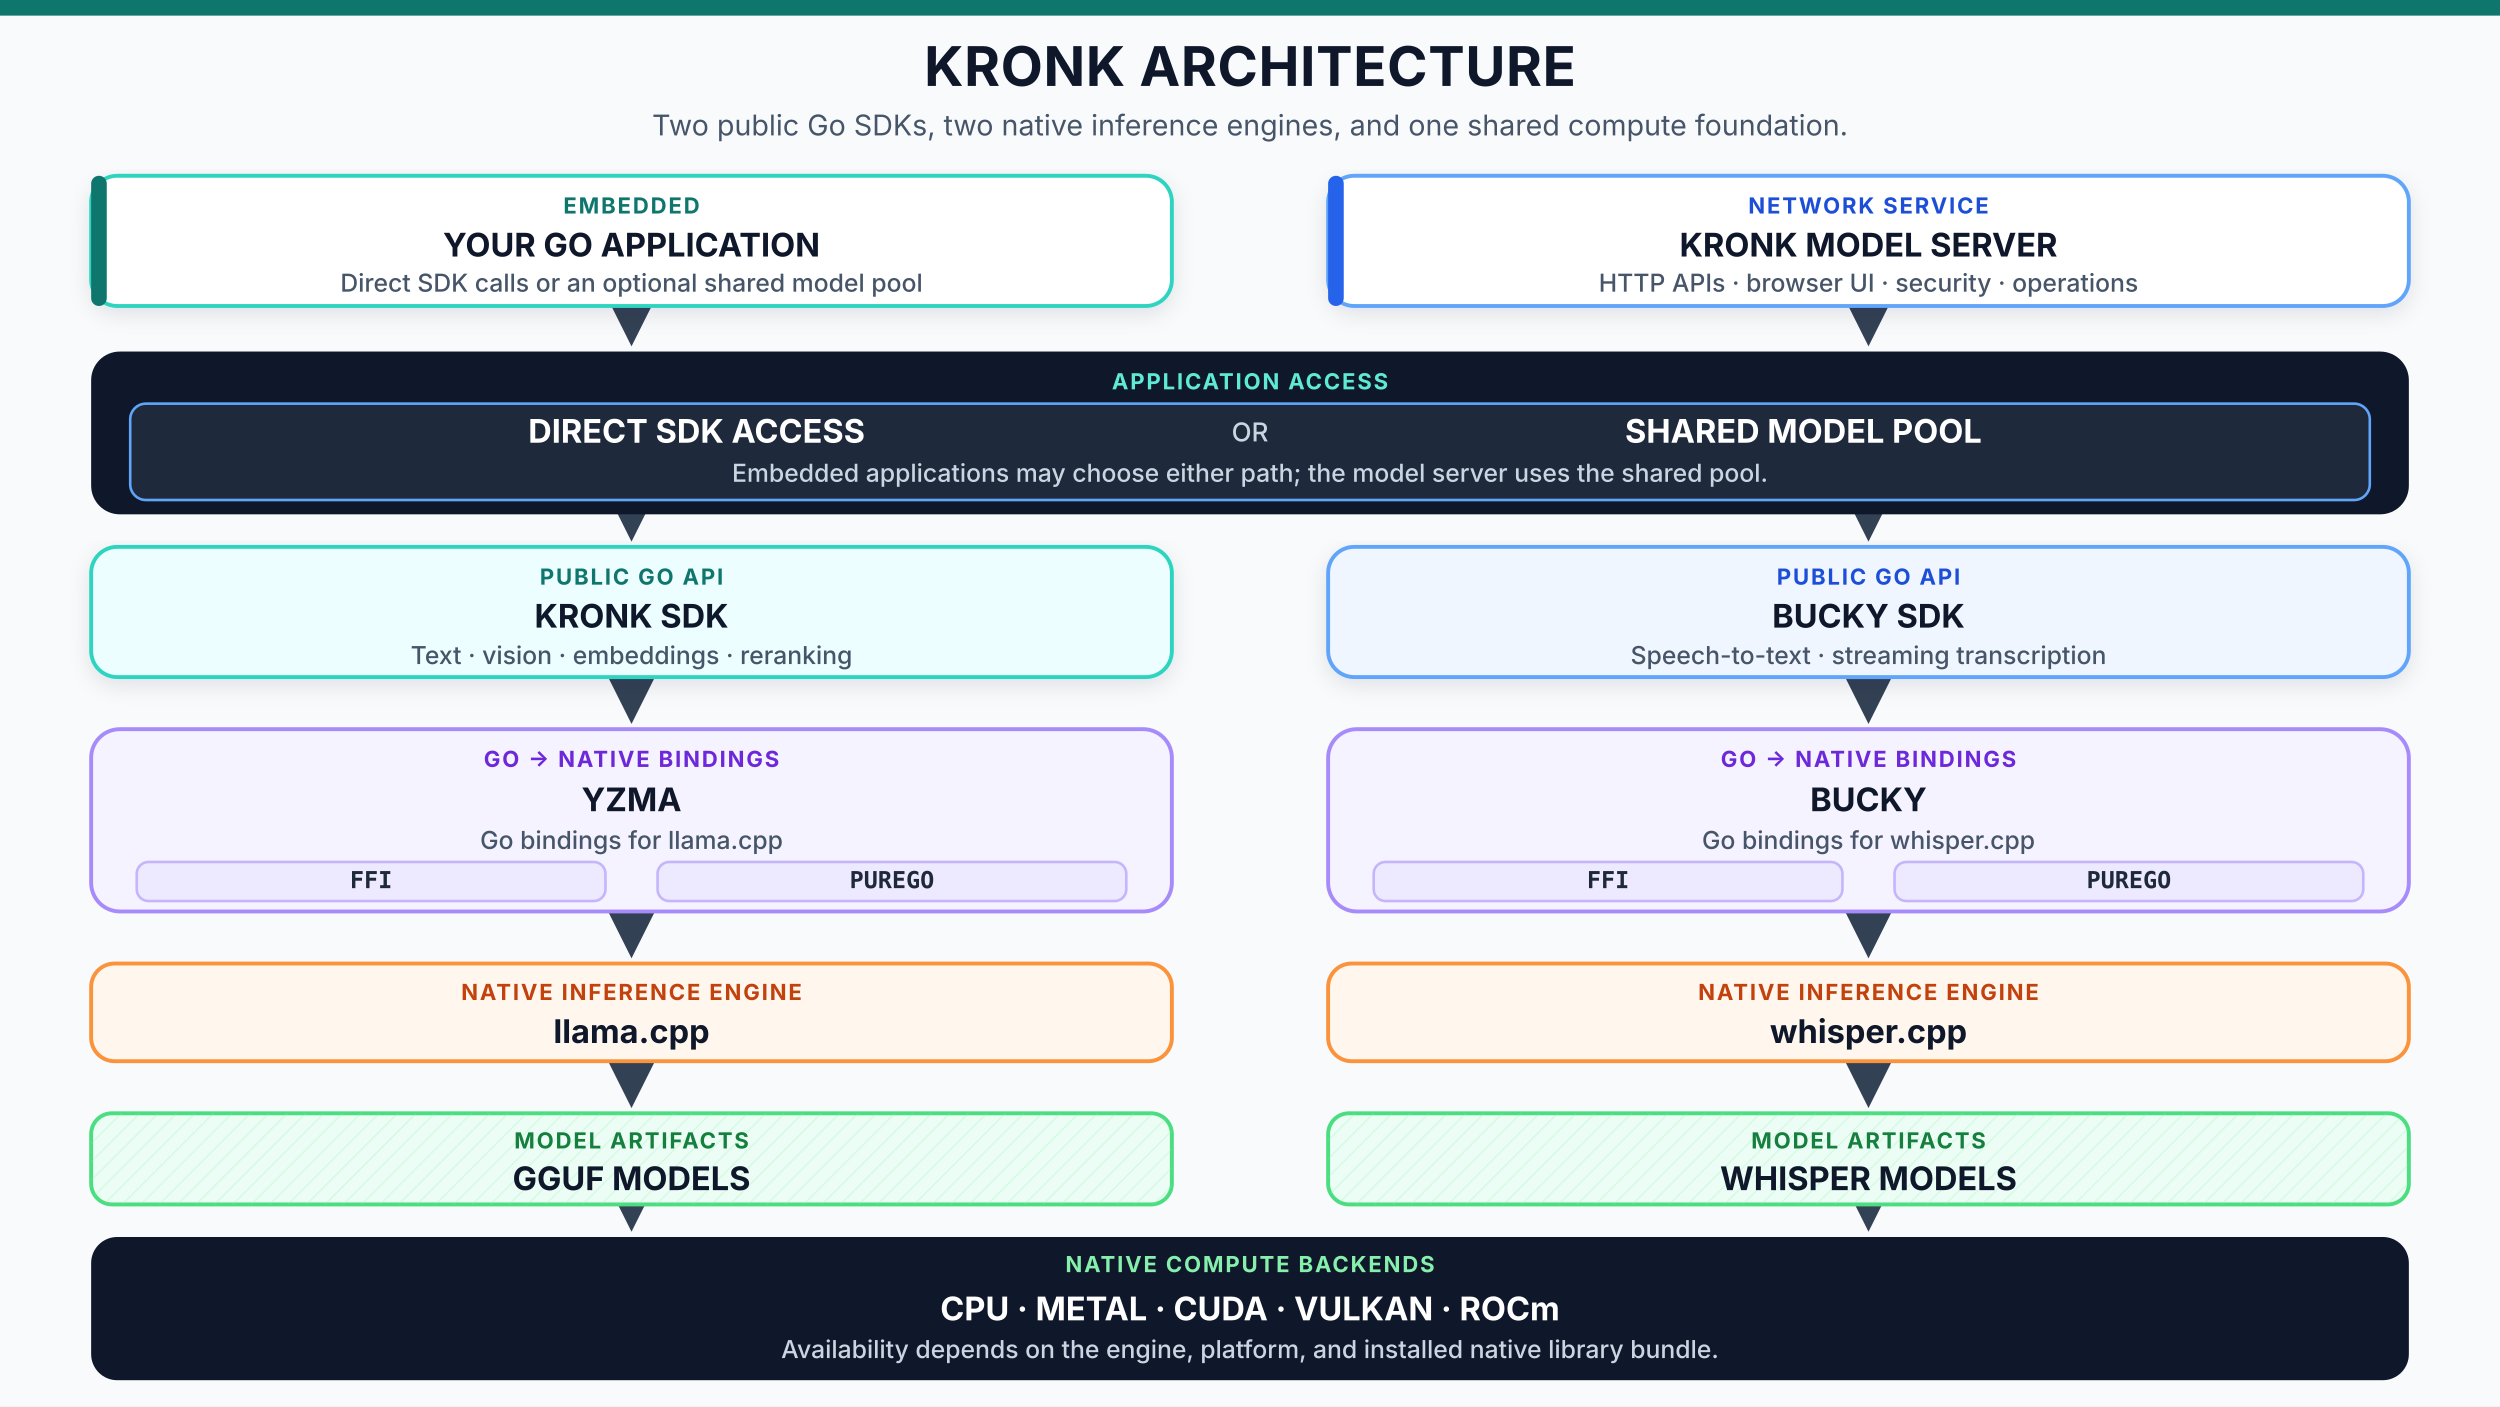
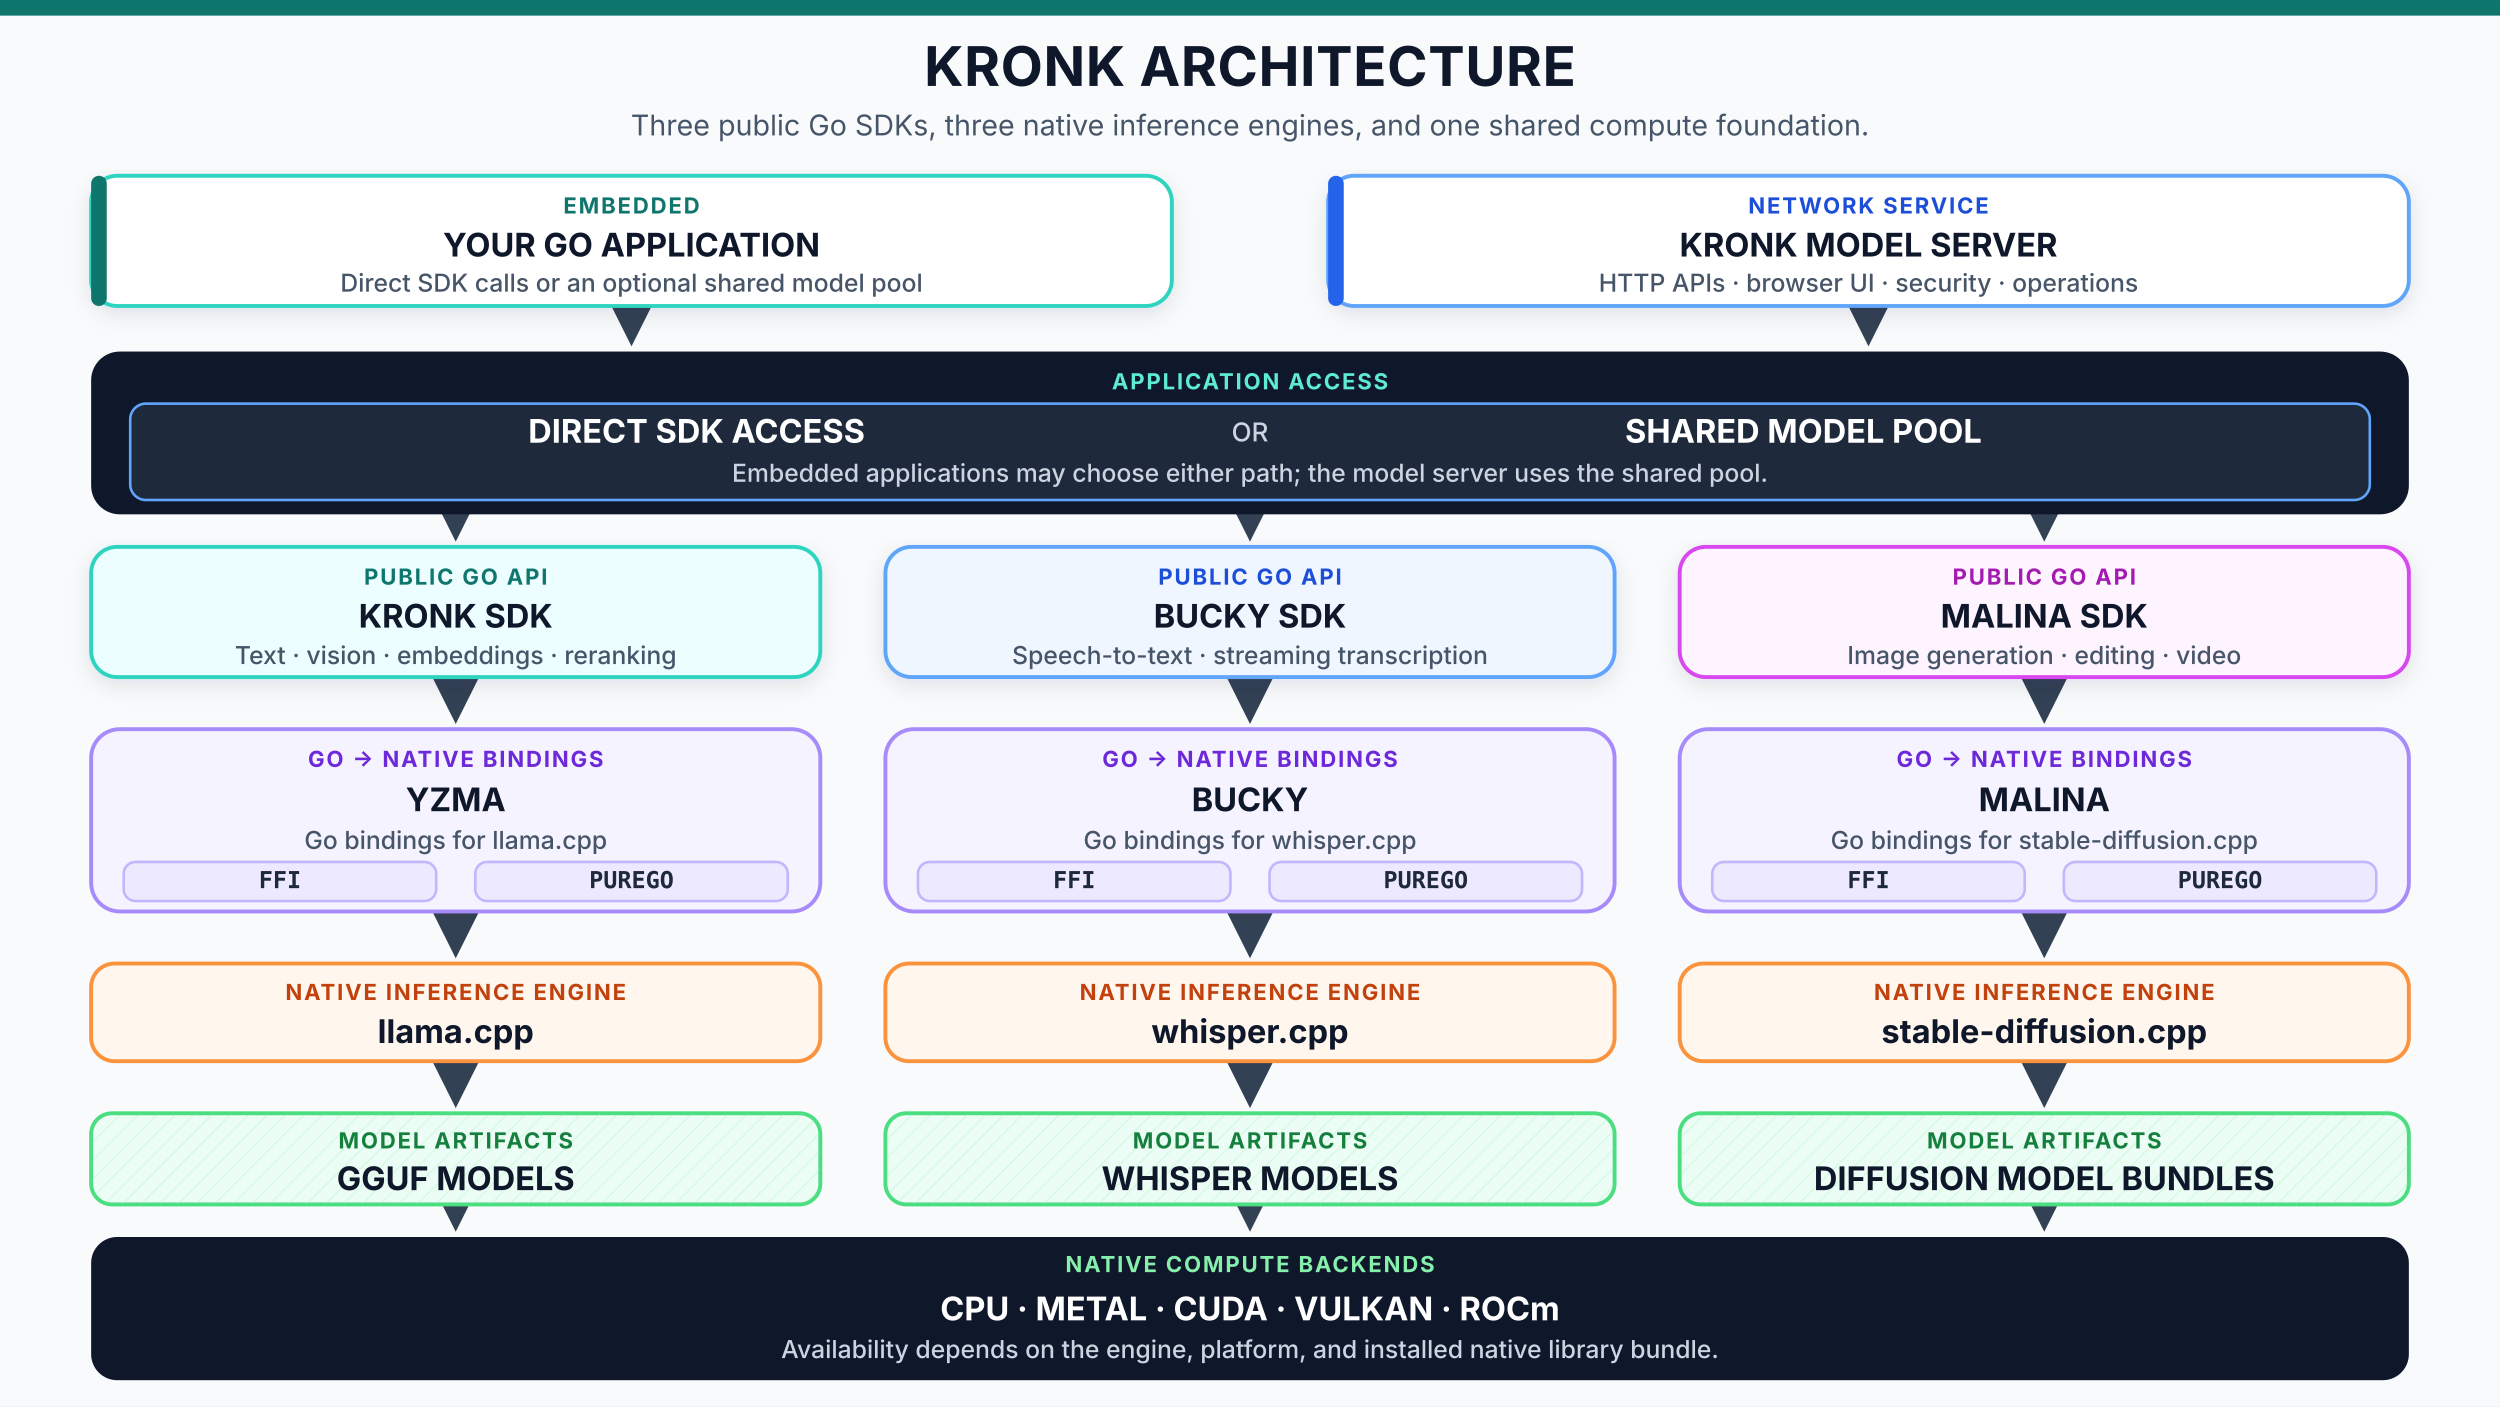
<svg xmlns="http://www.w3.org/2000/svg" width="1920" height="1080" viewBox="0 0 1920 1080" role="img" aria-labelledby="title desc">
  <defs>
    <filter id="shadow" x="-10%" y="-10%" width="120%" height="135%">
      <feDropShadow dx="0" dy="5" stdDeviation="8" flood-color="#0f172a" flood-opacity="0.10" />
    </filter>
    <marker id="arrow" markerWidth="12" markerHeight="12" refX="10" refY="6" orient="auto" markerUnits="strokeWidth">
      <path d="M 0 0 L 12 6 L 0 12 z" fill="#334155" />
    </marker>
    <pattern id="modelPattern" width="10" height="10" patternUnits="userSpaceOnUse" patternTransform="rotate(45)">
      <line x1="0" y1="0" x2="0" y2="10" stroke="#86efac" stroke-width="2" opacity="0.25" />
    </pattern>
    <style>
      .title { font: 700 42px Inter, ui-sans-serif, system-ui, sans-serif; fill: #0f172a; letter-spacing: 0.5px; }
      .subtitle { font: 400 22px Inter, ui-sans-serif, system-ui, sans-serif; fill: #475569; }
      .heading { font: 700 25px Inter, ui-sans-serif, system-ui, sans-serif; fill: #0f172a; }
      .eyebrow { font: 700 17px Inter, ui-sans-serif, system-ui, sans-serif; letter-spacing: 1.4px; }
      .body { font: 500 20px Inter, ui-sans-serif, system-ui, sans-serif; fill: #334155; }
      .small { font: 500 19px Inter, ui-sans-serif, system-ui, sans-serif; fill: #475569; }
      .mono { font: 700 18px ui-monospace, SFMono-Regular, Menlo, Consolas, monospace; fill: #1e293b; }
      .white { fill: #ffffff; }
      .light { fill: #cbd5e1; }
    </style>
  </defs>
  <rect width="1920" height="1080" fill="#f8fafc" />
  <rect width="1920" height="12" fill="#0f766e" />
  <text class="title" x="960" y="66" text-anchor="middle">KRONK ARCHITECTURE</text>
-   <text class="subtitle" x="960" y="104" text-anchor="middle">Two public Go SDKs, two native inference engines, and one shared compute foundation.</text>
+   <text class="subtitle" x="960" y="104" text-anchor="middle">Three public Go SDKs, three native inference engines, and one shared compute foundation.</text>
  <g stroke="#334155" stroke-width="4" fill="none" marker-end="url(#arrow)">
    <path d="M 485 235 V 258" />
    <path d="M 1435 235 V 258" />
-     <path d="M 485 395 V 408" />
-     <path d="M 1435 395 V 408" />
-     <path d="M 485 520 V 548" />
-     <path d="M 1435 520 V 548" />
-     <path d="M 485 700 V 728" />
-     <path d="M 1435 700 V 728" />
-     <path d="M 485 815 V 843" />
-     <path d="M 1435 815 V 843" />
-     <path d="M 485 925 V 938" />
-     <path d="M 1435 925 V 938" />
+     <path d="M 350 395 V 408" />
+     <path d="M 960 395 V 408" />
+     <path d="M 1570 395 V 408" />
+     <path d="M 350 520 V 548" />
+     <path d="M 960 520 V 548" />
+     <path d="M 1570 520 V 548" />
+     <path d="M 350 700 V 728" />
+     <path d="M 960 700 V 728" />
+     <path d="M 1570 700 V 728" />
+     <path d="M 350 815 V 843" />
+     <path d="M 960 815 V 843" />
+     <path d="M 1570 815 V 843" />
+     <path d="M 350 925 V 938" />
+     <path d="M 960 925 V 938" />
+     <path d="M 1570 925 V 938" />
  </g>
  <g filter="url(#shadow)">
    <rect x="70" y="135" width="830" height="100" rx="20" fill="#ffffff" stroke="#2dd4bf" stroke-width="3" />
    <rect x="1020" y="135" width="830" height="100" rx="20" fill="#ffffff" stroke="#60a5fa" stroke-width="3" />
  </g>
  <rect x="70" y="135" width="12" height="100" rx="6" fill="#0f766e" />
  <rect x="1020" y="135" width="12" height="100" rx="6" fill="#2563eb" />
  <text class="eyebrow" x="485" y="164" text-anchor="middle" fill="#0f766e">EMBEDDED</text>
  <text class="heading" x="485" y="197" text-anchor="middle">YOUR GO APPLICATION</text>
  <text class="small" x="485" y="224" text-anchor="middle">Direct SDK calls or an optional shared model pool</text>
  <text class="eyebrow" x="1435" y="164" text-anchor="middle" fill="#1d4ed8">NETWORK SERVICE</text>
  <text class="heading" x="1435" y="197" text-anchor="middle">KRONK MODEL SERVER</text>
  <text class="small" x="1435" y="224" text-anchor="middle">HTTP APIs · browser UI · security · operations</text>
  <rect x="70" y="270" width="1780" height="125" rx="22" fill="#0f172a" />
  <text class="eyebrow" x="960" y="299" text-anchor="middle" fill="#5eead4">APPLICATION ACCESS</text>
  <rect x="100" y="310" width="1720" height="74" rx="12" fill="#1e293b" stroke="#60a5fa" stroke-width="2" />
  <text class="heading white" x="535" y="340" text-anchor="middle">DIRECT SDK ACCESS</text>
  <text class="body light" x="960" y="339" text-anchor="middle">OR</text>
  <text class="heading white" x="1385" y="340" text-anchor="middle">SHARED MODEL POOL</text>
  <text class="small light" x="960" y="370" text-anchor="middle">Embedded applications may choose either path; the model server uses the shared pool.</text>
  <g filter="url(#shadow)">
-     <rect x="70" y="420" width="830" height="100" rx="20" fill="#ecfeff" stroke="#2dd4bf" stroke-width="3" />
-     <rect x="1020" y="420" width="830" height="100" rx="20" fill="#eff6ff" stroke="#60a5fa" stroke-width="3" />
+     <rect x="70" y="420" width="560" height="100" rx="20" fill="#ecfeff" stroke="#2dd4bf" stroke-width="3" />
+     <rect x="680" y="420" width="560" height="100" rx="20" fill="#eff6ff" stroke="#60a5fa" stroke-width="3" />
+     <rect x="1290" y="420" width="560" height="100" rx="20" fill="#fdf4ff" stroke="#d946ef" stroke-width="3" />
  </g>
-   <text class="eyebrow" x="485" y="449" text-anchor="middle" fill="#0f766e">PUBLIC GO API</text>
-   <text class="heading" x="485" y="482" text-anchor="middle">KRONK SDK</text>
-   <text class="small" x="485" y="510" text-anchor="middle">Text · vision · embeddings · reranking</text>
-   <text class="eyebrow" x="1435" y="449" text-anchor="middle" fill="#1d4ed8">PUBLIC GO API</text>
-   <text class="heading" x="1435" y="482" text-anchor="middle">BUCKY SDK</text>
-   <text class="small" x="1435" y="510" text-anchor="middle">Speech-to-text · streaming transcription</text>
-   <rect x="70" y="560" width="830" height="140" rx="22" fill="#f5f3ff" stroke="#a78bfa" stroke-width="3" />
-   <rect x="1020" y="560" width="830" height="140" rx="22" fill="#f5f3ff" stroke="#a78bfa" stroke-width="3" />
-   <text class="eyebrow" x="485" y="589" text-anchor="middle" fill="#6d28d9">GO → NATIVE BINDINGS</text>
-   <text class="heading" x="485" y="623" text-anchor="middle">YZMA</text>
-   <text class="small" x="485" y="652" text-anchor="middle">Go bindings for llama.cpp</text>
-   <rect x="105" y="662" width="360" height="30" rx="9" fill="#ede9fe" stroke="#c4b5fd" stroke-width="2" />
-   <rect x="505" y="662" width="360" height="30" rx="9" fill="#ede9fe" stroke="#c4b5fd" stroke-width="2" />
-   <text class="mono" x="285" y="677" text-anchor="middle" dominant-baseline="middle">FFI</text>
-   <text class="mono" x="685" y="677" text-anchor="middle" dominant-baseline="middle">PUREGO</text>
-   <text class="eyebrow" x="1435" y="589" text-anchor="middle" fill="#6d28d9">GO → NATIVE BINDINGS</text>
-   <text class="heading" x="1435" y="623" text-anchor="middle">BUCKY</text>
-   <text class="small" x="1435" y="652" text-anchor="middle">Go bindings for whisper.cpp</text>
-   <rect x="1055" y="662" width="360" height="30" rx="9" fill="#ede9fe" stroke="#c4b5fd" stroke-width="2" />
-   <rect x="1455" y="662" width="360" height="30" rx="9" fill="#ede9fe" stroke="#c4b5fd" stroke-width="2" />
-   <text class="mono" x="1235" y="677" text-anchor="middle" dominant-baseline="middle">FFI</text>
-   <text class="mono" x="1635" y="677" text-anchor="middle" dominant-baseline="middle">PUREGO</text>
-   <rect x="70" y="740" width="830" height="75" rx="18" fill="#fff7ed" stroke="#fb923c" stroke-width="3" />
-   <rect x="1020" y="740" width="830" height="75" rx="18" fill="#fff7ed" stroke="#fb923c" stroke-width="3" />
-   <text class="eyebrow" x="485" y="768" text-anchor="middle" fill="#c2410c">NATIVE INFERENCE ENGINE</text>
-   <text class="heading" x="485" y="801" text-anchor="middle">llama.cpp</text>
-   <text class="eyebrow" x="1435" y="768" text-anchor="middle" fill="#c2410c">NATIVE INFERENCE ENGINE</text>
-   <text class="heading" x="1435" y="801" text-anchor="middle">whisper.cpp</text>
-   <rect x="70" y="855" width="830" height="70" rx="16" fill="#ecfdf5" stroke="#4ade80" stroke-width="3" />
-   <rect x="1020" y="855" width="830" height="70" rx="16" fill="#ecfdf5" stroke="#4ade80" stroke-width="3" />
-   <rect x="70" y="855" width="830" height="70" rx="16" fill="url(#modelPattern)" />
-   <rect x="1020" y="855" width="830" height="70" rx="16" fill="url(#modelPattern)" />
-   <text class="eyebrow" x="485" y="882" text-anchor="middle" fill="#15803d">MODEL ARTIFACTS</text>
-   <text class="heading" x="485" y="914" text-anchor="middle">GGUF MODELS</text>
-   <text class="eyebrow" x="1435" y="882" text-anchor="middle" fill="#15803d">MODEL ARTIFACTS</text>
-   <text class="heading" x="1435" y="914" text-anchor="middle">WHISPER MODELS</text>
+   <text class="eyebrow" x="350" y="449" text-anchor="middle" fill="#0f766e">PUBLIC GO API</text>
+   <text class="heading" x="350" y="482" text-anchor="middle">KRONK SDK</text>
+   <text class="small" x="350" y="510" text-anchor="middle">Text · vision · embeddings · reranking</text>
+   <text class="eyebrow" x="960" y="449" text-anchor="middle" fill="#1d4ed8">PUBLIC GO API</text>
+   <text class="heading" x="960" y="482" text-anchor="middle">BUCKY SDK</text>
+   <text class="small" x="960" y="510" text-anchor="middle">Speech-to-text · streaming transcription</text>
+   <text class="eyebrow" x="1570" y="449" text-anchor="middle" fill="#a21caf">PUBLIC GO API</text>
+   <text class="heading" x="1570" y="482" text-anchor="middle">MALINA SDK</text>
+   <text class="small" x="1570" y="510" text-anchor="middle">Image generation · editing · video</text>
+   <rect x="70" y="560" width="560" height="140" rx="22" fill="#f5f3ff" stroke="#a78bfa" stroke-width="3" />
+   <rect x="680" y="560" width="560" height="140" rx="22" fill="#f5f3ff" stroke="#a78bfa" stroke-width="3" />
+   <rect x="1290" y="560" width="560" height="140" rx="22" fill="#f5f3ff" stroke="#a78bfa" stroke-width="3" />
+   <text class="eyebrow" x="350" y="589" text-anchor="middle" fill="#6d28d9">GO → NATIVE BINDINGS</text>
+   <text class="heading" x="350" y="623" text-anchor="middle">YZMA</text>
+   <text class="small" x="350" y="652" text-anchor="middle">Go bindings for llama.cpp</text>
+   <rect x="95" y="662" width="240" height="30" rx="9" fill="#ede9fe" stroke="#c4b5fd" stroke-width="2" />
+   <rect x="365" y="662" width="240" height="30" rx="9" fill="#ede9fe" stroke="#c4b5fd" stroke-width="2" />
+   <text class="mono" x="215" y="677" text-anchor="middle" dominant-baseline="middle">FFI</text>
+   <text class="mono" x="485" y="677" text-anchor="middle" dominant-baseline="middle">PUREGO</text>
+   <text class="eyebrow" x="960" y="589" text-anchor="middle" fill="#6d28d9">GO → NATIVE BINDINGS</text>
+   <text class="heading" x="960" y="623" text-anchor="middle">BUCKY</text>
+   <text class="small" x="960" y="652" text-anchor="middle">Go bindings for whisper.cpp</text>
+   <rect x="705" y="662" width="240" height="30" rx="9" fill="#ede9fe" stroke="#c4b5fd" stroke-width="2" />
+   <rect x="975" y="662" width="240" height="30" rx="9" fill="#ede9fe" stroke="#c4b5fd" stroke-width="2" />
+   <text class="mono" x="825" y="677" text-anchor="middle" dominant-baseline="middle">FFI</text>
+   <text class="mono" x="1095" y="677" text-anchor="middle" dominant-baseline="middle">PUREGO</text>
+   <text class="eyebrow" x="1570" y="589" text-anchor="middle" fill="#6d28d9">GO → NATIVE BINDINGS</text>
+   <text class="heading" x="1570" y="623" text-anchor="middle">MALINA</text>
+   <text class="small" x="1570" y="652" text-anchor="middle">Go bindings for stable-diffusion.cpp</text>
+   <rect x="1315" y="662" width="240" height="30" rx="9" fill="#ede9fe" stroke="#c4b5fd" stroke-width="2" />
+   <rect x="1585" y="662" width="240" height="30" rx="9" fill="#ede9fe" stroke="#c4b5fd" stroke-width="2" />
+   <text class="mono" x="1435" y="677" text-anchor="middle" dominant-baseline="middle">FFI</text>
+   <text class="mono" x="1705" y="677" text-anchor="middle" dominant-baseline="middle">PUREGO</text>
+   <rect x="70" y="740" width="560" height="75" rx="18" fill="#fff7ed" stroke="#fb923c" stroke-width="3" />
+   <rect x="680" y="740" width="560" height="75" rx="18" fill="#fff7ed" stroke="#fb923c" stroke-width="3" />
+   <rect x="1290" y="740" width="560" height="75" rx="18" fill="#fff7ed" stroke="#fb923c" stroke-width="3" />
+   <text class="eyebrow" x="350" y="768" text-anchor="middle" fill="#c2410c">NATIVE INFERENCE ENGINE</text>
+   <text class="heading" x="350" y="801" text-anchor="middle">llama.cpp</text>
+   <text class="eyebrow" x="960" y="768" text-anchor="middle" fill="#c2410c">NATIVE INFERENCE ENGINE</text>
+   <text class="heading" x="960" y="801" text-anchor="middle">whisper.cpp</text>
+   <text class="eyebrow" x="1570" y="768" text-anchor="middle" fill="#c2410c">NATIVE INFERENCE ENGINE</text>
+   <text class="heading" x="1570" y="801" text-anchor="middle">stable-diffusion.cpp</text>
+   <rect x="70" y="855" width="560" height="70" rx="16" fill="#ecfdf5" stroke="#4ade80" stroke-width="3" />
+   <rect x="680" y="855" width="560" height="70" rx="16" fill="#ecfdf5" stroke="#4ade80" stroke-width="3" />
+   <rect x="1290" y="855" width="560" height="70" rx="16" fill="#ecfdf5" stroke="#4ade80" stroke-width="3" />
+   <rect x="70" y="855" width="560" height="70" rx="16" fill="url(#modelPattern)" />
+   <rect x="680" y="855" width="560" height="70" rx="16" fill="url(#modelPattern)" />
+   <rect x="1290" y="855" width="560" height="70" rx="16" fill="url(#modelPattern)" />
+   <text class="eyebrow" x="350" y="882" text-anchor="middle" fill="#15803d">MODEL ARTIFACTS</text>
+   <text class="heading" x="350" y="914" text-anchor="middle">GGUF MODELS</text>
+   <text class="eyebrow" x="960" y="882" text-anchor="middle" fill="#15803d">MODEL ARTIFACTS</text>
+   <text class="heading" x="960" y="914" text-anchor="middle">WHISPER MODELS</text>
+   <text class="eyebrow" x="1570" y="882" text-anchor="middle" fill="#15803d">MODEL ARTIFACTS</text>
+   <text class="heading" x="1570" y="914" text-anchor="middle">DIFFUSION MODEL BUNDLES</text>
  <rect x="70" y="950" width="1780" height="110" rx="20" fill="#0f172a" />
  <text class="eyebrow" x="960" y="977" text-anchor="middle" fill="#86efac">NATIVE COMPUTE BACKENDS</text>
  <text class="heading white" x="960" y="1014" text-anchor="middle">CPU · METAL · CUDA · VULKAN · ROCm</text>
  <text class="small light" x="960" y="1043" text-anchor="middle">Availability depends on the engine, platform, and installed native library bundle.</text>
</svg>
